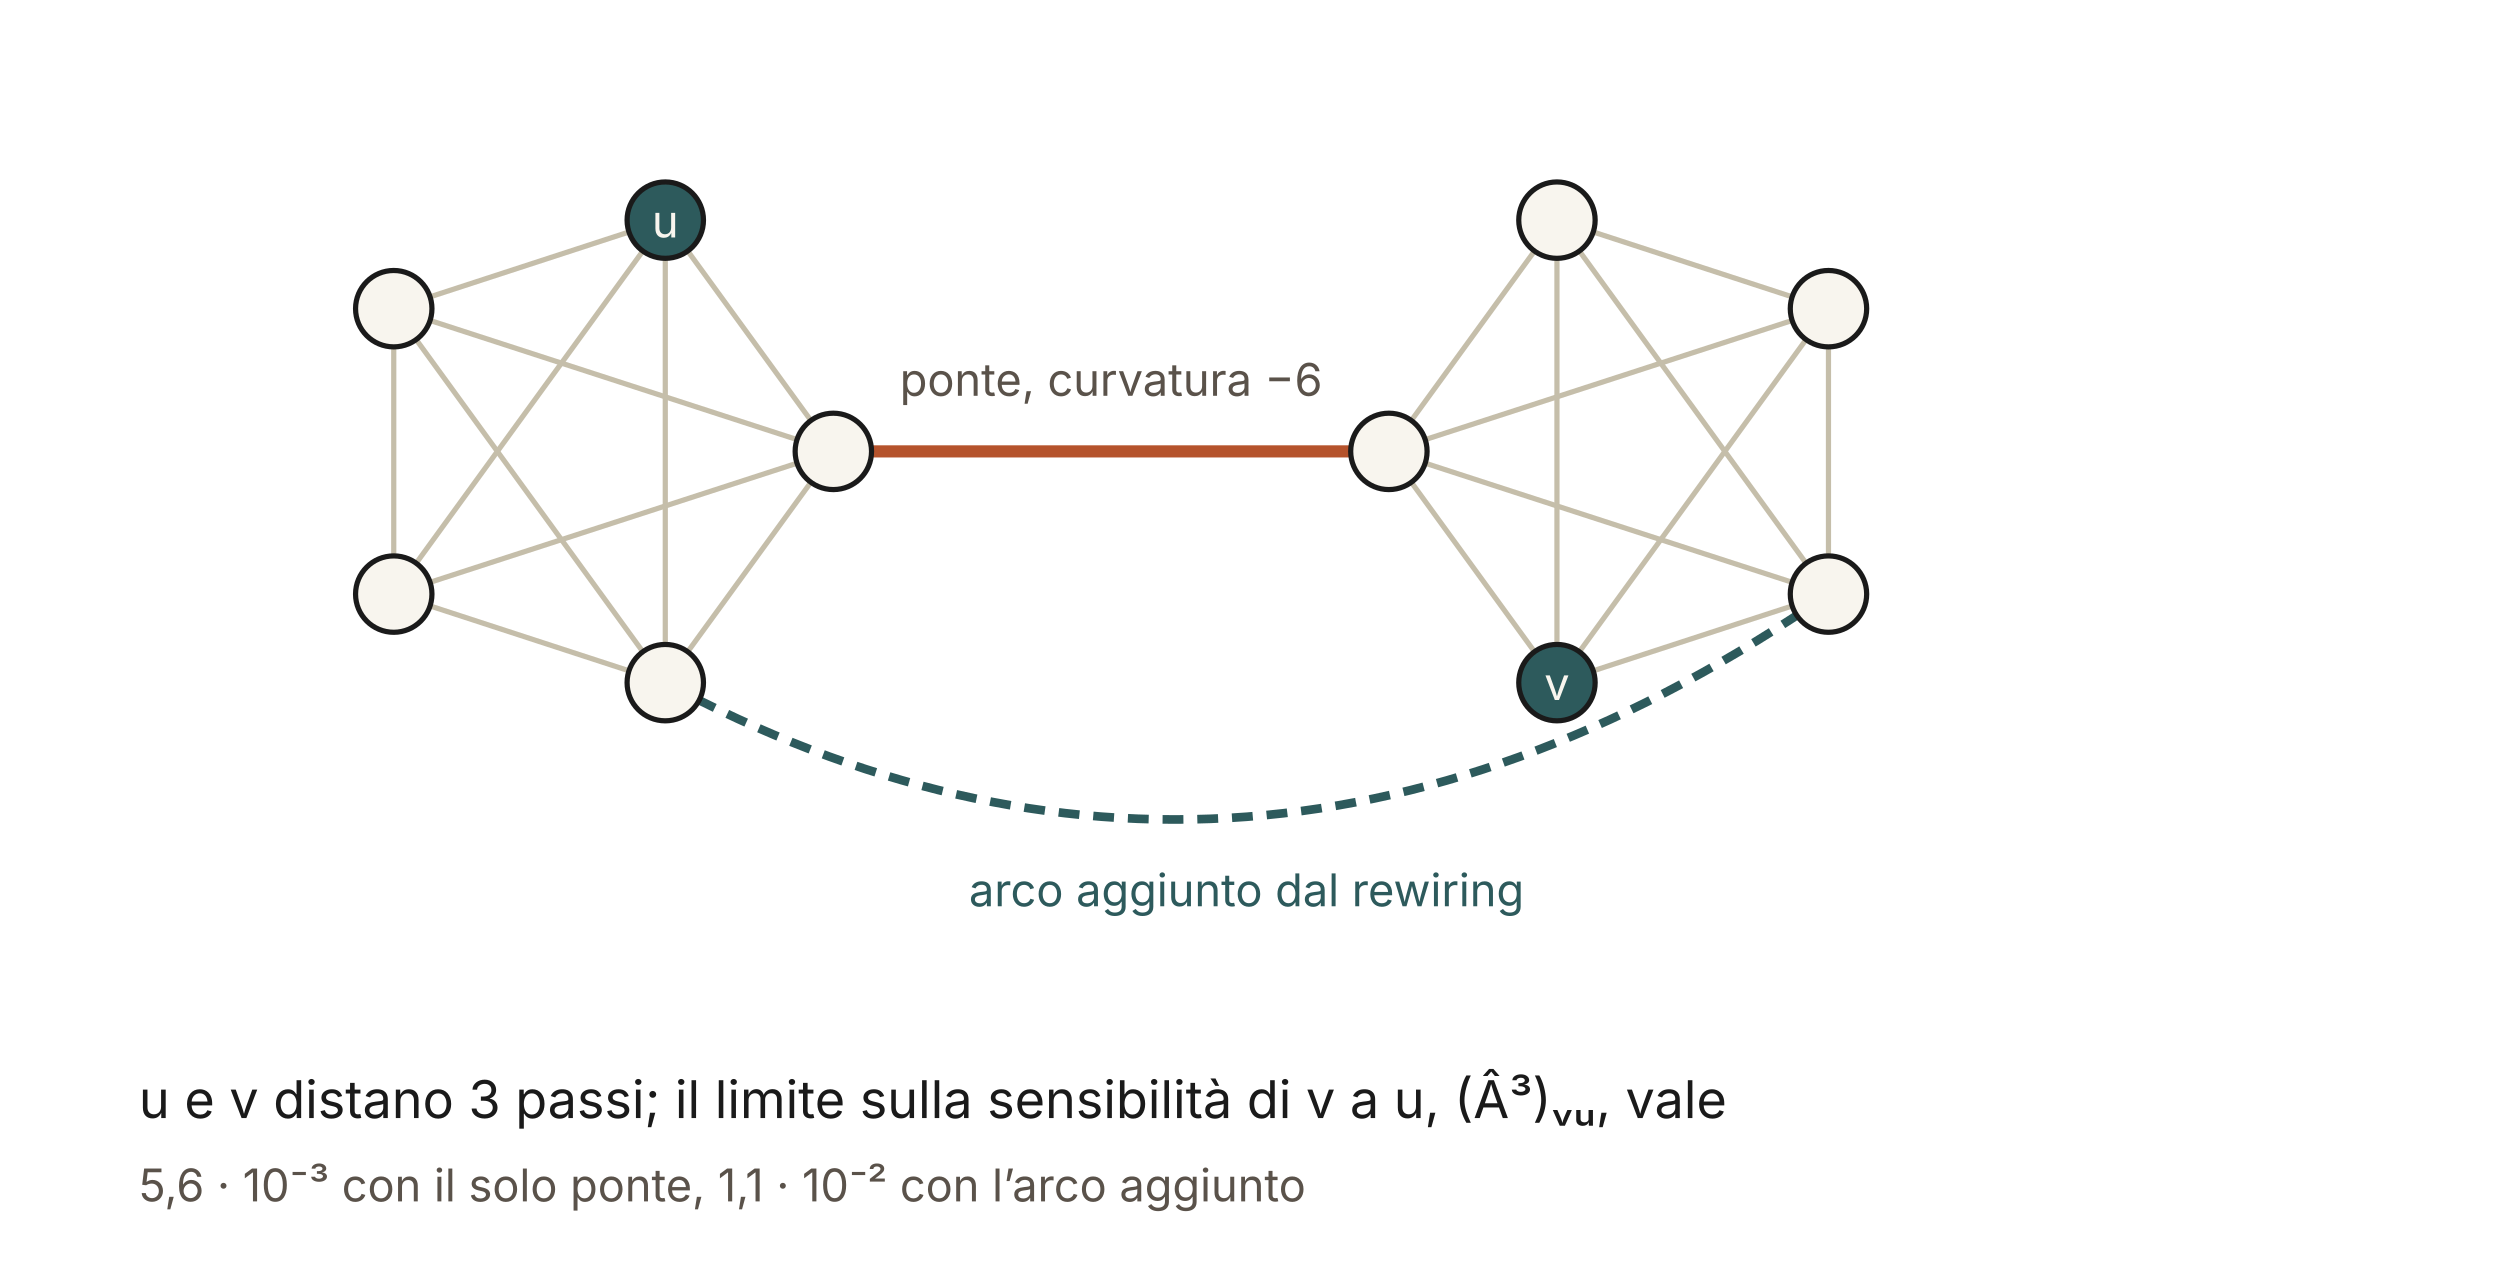
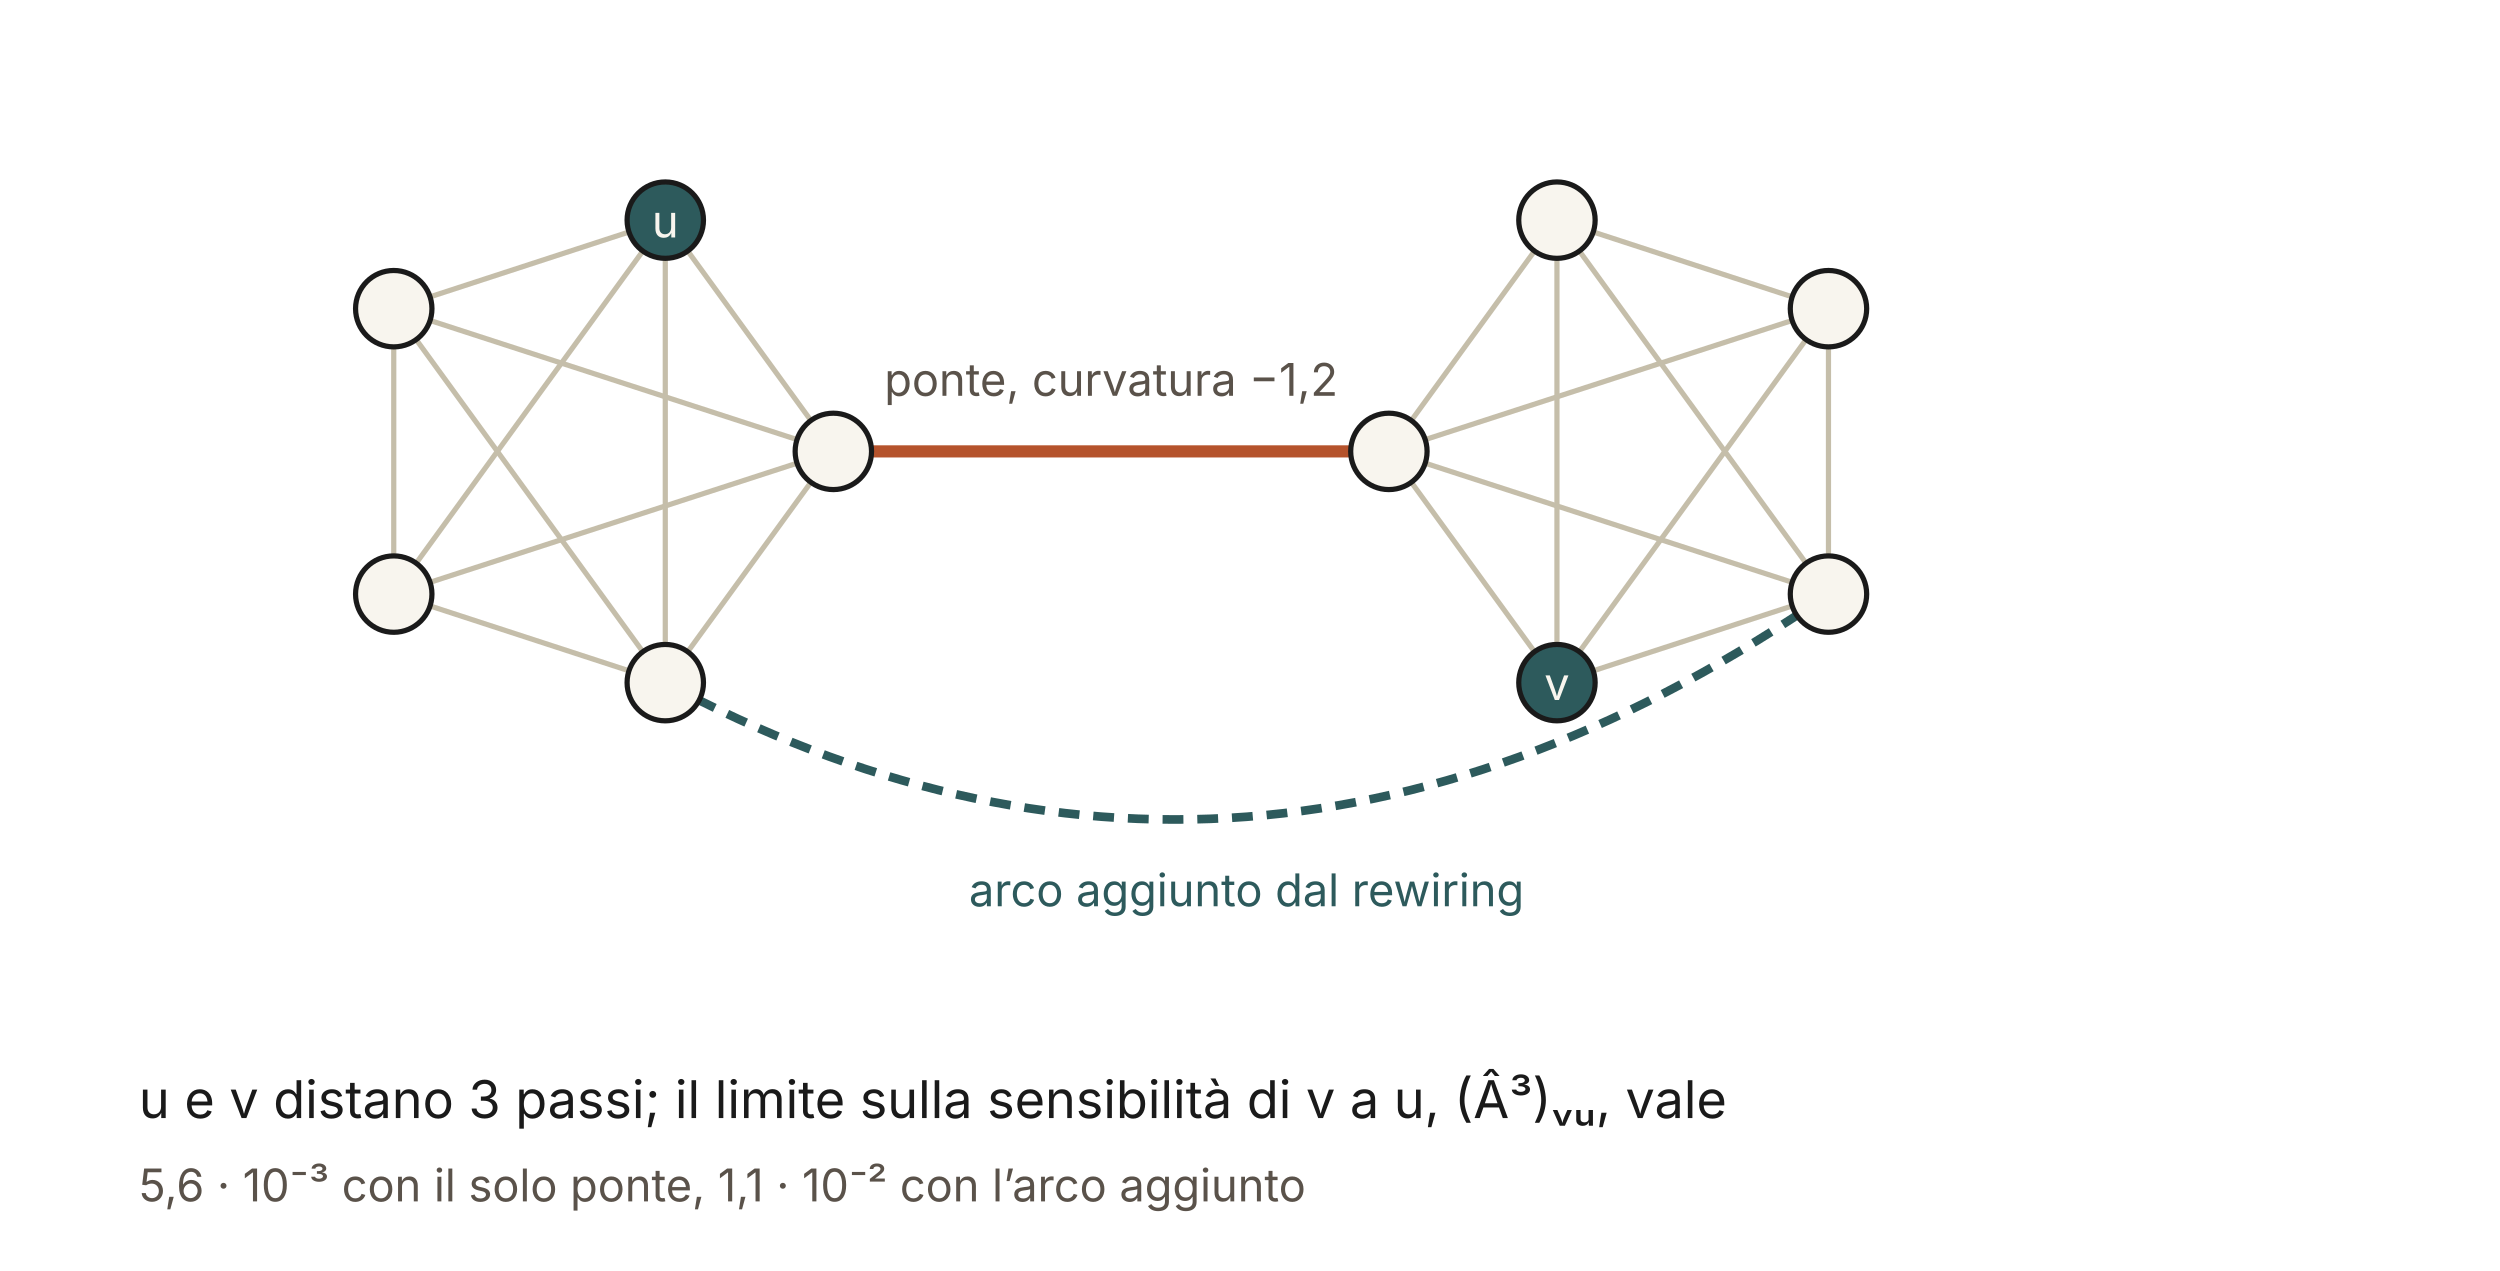
- <svg xmlns="http://www.w3.org/2000/svg" viewBox="0 0 720 366" role="img" aria-label="Due gruppi di cinque nodi, ognuno collegato al proprio interno, uniti da un solo arco, il ponte, che ha la curvatura più negativa del grafo (-6). Il nodo u sta a sinistra e v a destra, a 3 passi. Un arco tratteggiato, aggiunto dal rewiring accanto al ponte, apre una seconda strada e fa crescere il limite sulla sensibilità di v a u da 5,6 · 10⁻³ a 1,1 · 10⁻².">
+ <svg xmlns="http://www.w3.org/2000/svg" viewBox="0 0 720 366" role="img" aria-label="Due gruppi di cinque nodi, ognuno collegato al proprio interno, uniti da un solo arco, il ponte, che ha la curvatura più negativa del grafo (−1,2). Il nodo u sta a sinistra e v a destra, a 3 passi. Un arco tratteggiato, aggiunto dal rewiring accanto al ponte, apre una seconda strada e fa crescere il limite sulla sensibilità di v a u da 5,6 · 10⁻³ a 1,1 · 10⁻².">
  <style>
    svg  { --d: 8.0s; }
    .ax  { stroke:#C5BEAA; stroke-width:2; fill:none; }
    .axc { stroke:#E2DCC9; stroke-width:1.5; }
    .lbl { font-family:Inter, system-ui, sans-serif; font-size:15px; fill:#1A1A1A; }
    .lbs { font-family:Inter, system-ui, sans-serif; font-size:13px; fill:#5A524A; }
    .ttl { font-family:Fraunces, Georgia, serif; font-size:16px; font-style:italic; fill:#1A1A1A; }
    .arco { stroke:#C5BEAA; stroke-width:1.5; }
    .ponte { stroke:#B5532C; stroke-width:3.5; }
    .nuovo { stroke:#2D5A5C; stroke-width:2.5; stroke-dasharray:6 4; fill:none; }
    .nuovo-t { fill:#2D5A5C; }
    .nodo { fill:#F8F5EE; stroke:#1A1A1A; stroke-width:1.5; }
    .nodo-uv { fill:#2D5A5C; stroke:#1A1A1A; stroke-width:1.5; }
    .bianco { fill:#F8F5EE; font-size:13px; }
    
    @media (prefers-reduced-motion:reduce) { * { animation:none !important; } }
  </style>
  <line class="arco" x1="191.6" y1="63.4" x2="113.4" y2="88.9" />
  <line class="arco" x1="191.6" y1="63.4" x2="113.4" y2="171.1" />
  <line class="arco" x1="191.6" y1="63.4" x2="191.6" y2="196.6" />
  <line class="arco" x1="191.6" y1="63.4" x2="240.0" y2="130.0" />
  <line class="arco" x1="113.4" y1="88.9" x2="113.4" y2="171.1" />
  <line class="arco" x1="113.4" y1="88.9" x2="191.6" y2="196.6" />
  <line class="arco" x1="113.4" y1="88.9" x2="240.0" y2="130.0" />
  <line class="arco" x1="113.4" y1="171.1" x2="191.6" y2="196.6" />
  <line class="arco" x1="113.4" y1="171.1" x2="240.0" y2="130.0" />
  <line class="arco" x1="191.6" y1="196.6" x2="240.0" y2="130.0" />
  <path class="nuovo" d="M191.6,196.6 Q359.1,286.6 526.6,171.1" />
  <line class="ponte" x1="240.0" y1="130.0" x2="400.0" y2="130.0" />
  <line class="arco" x1="400.0" y1="130.0" x2="448.4" y2="63.4" />
  <line class="arco" x1="400.0" y1="130.0" x2="526.6" y2="88.9" />
  <line class="arco" x1="400.0" y1="130.0" x2="526.6" y2="171.1" />
  <line class="arco" x1="400.0" y1="130.0" x2="448.4" y2="196.6" />
  <line class="arco" x1="448.4" y1="63.4" x2="526.6" y2="88.9" />
  <line class="arco" x1="448.4" y1="63.4" x2="526.6" y2="171.1" />
  <line class="arco" x1="448.4" y1="63.4" x2="448.4" y2="196.6" />
  <line class="arco" x1="526.6" y1="88.9" x2="526.6" y2="171.1" />
  <line class="arco" x1="526.6" y1="88.9" x2="448.4" y2="196.6" />
  <line class="arco" x1="526.6" y1="171.1" x2="448.4" y2="196.6" />
  <circle class="nodo-uv" cx="191.6" cy="63.4" r="11" />
  <text class="lbl bianco" x="191.6" y="68.4" text-anchor="middle">u</text>
  <circle class="nodo" cx="113.4" cy="88.9" r="11" />
  <circle class="nodo" cx="113.4" cy="171.1" r="11" />
  <circle class="nodo" cx="191.6" cy="196.6" r="11" />
  <circle class="nodo" cx="240.0" cy="130.0" r="11" />
  <circle class="nodo" cx="400.0" cy="130.0" r="11" />
  <circle class="nodo" cx="448.4" cy="63.4" r="11" />
  <circle class="nodo" cx="526.6" cy="88.9" r="11" />
  <circle class="nodo" cx="526.6" cy="171.1" r="11" />
  <circle class="nodo-uv" cx="448.4" cy="196.6" r="11" />
  <text class="lbl bianco" x="448.4" y="201.6" text-anchor="middle">v</text>
-   <text class="lbs" x="320" y="114" text-anchor="middle">ponte, curvatura −6</text>
+   <text class="lbs" x="320" y="114" text-anchor="middle">ponte, curvatura −1,2</text>
  <text class="lbs nuovo-t" x="359" y="261" text-anchor="middle">arco aggiunto dal rewiring</text>
  <text class="lbl" x="40" y="322">u e v distano 3 passi; il limite sulla sensibilità di v a u, (Â³)ᵥᵤ, vale</text>
  <text class="lbs" x="40" y="346">5,6 · 10⁻³ con il solo ponte, 1,1 · 10⁻² con l’arco aggiunto</text>
</svg>
